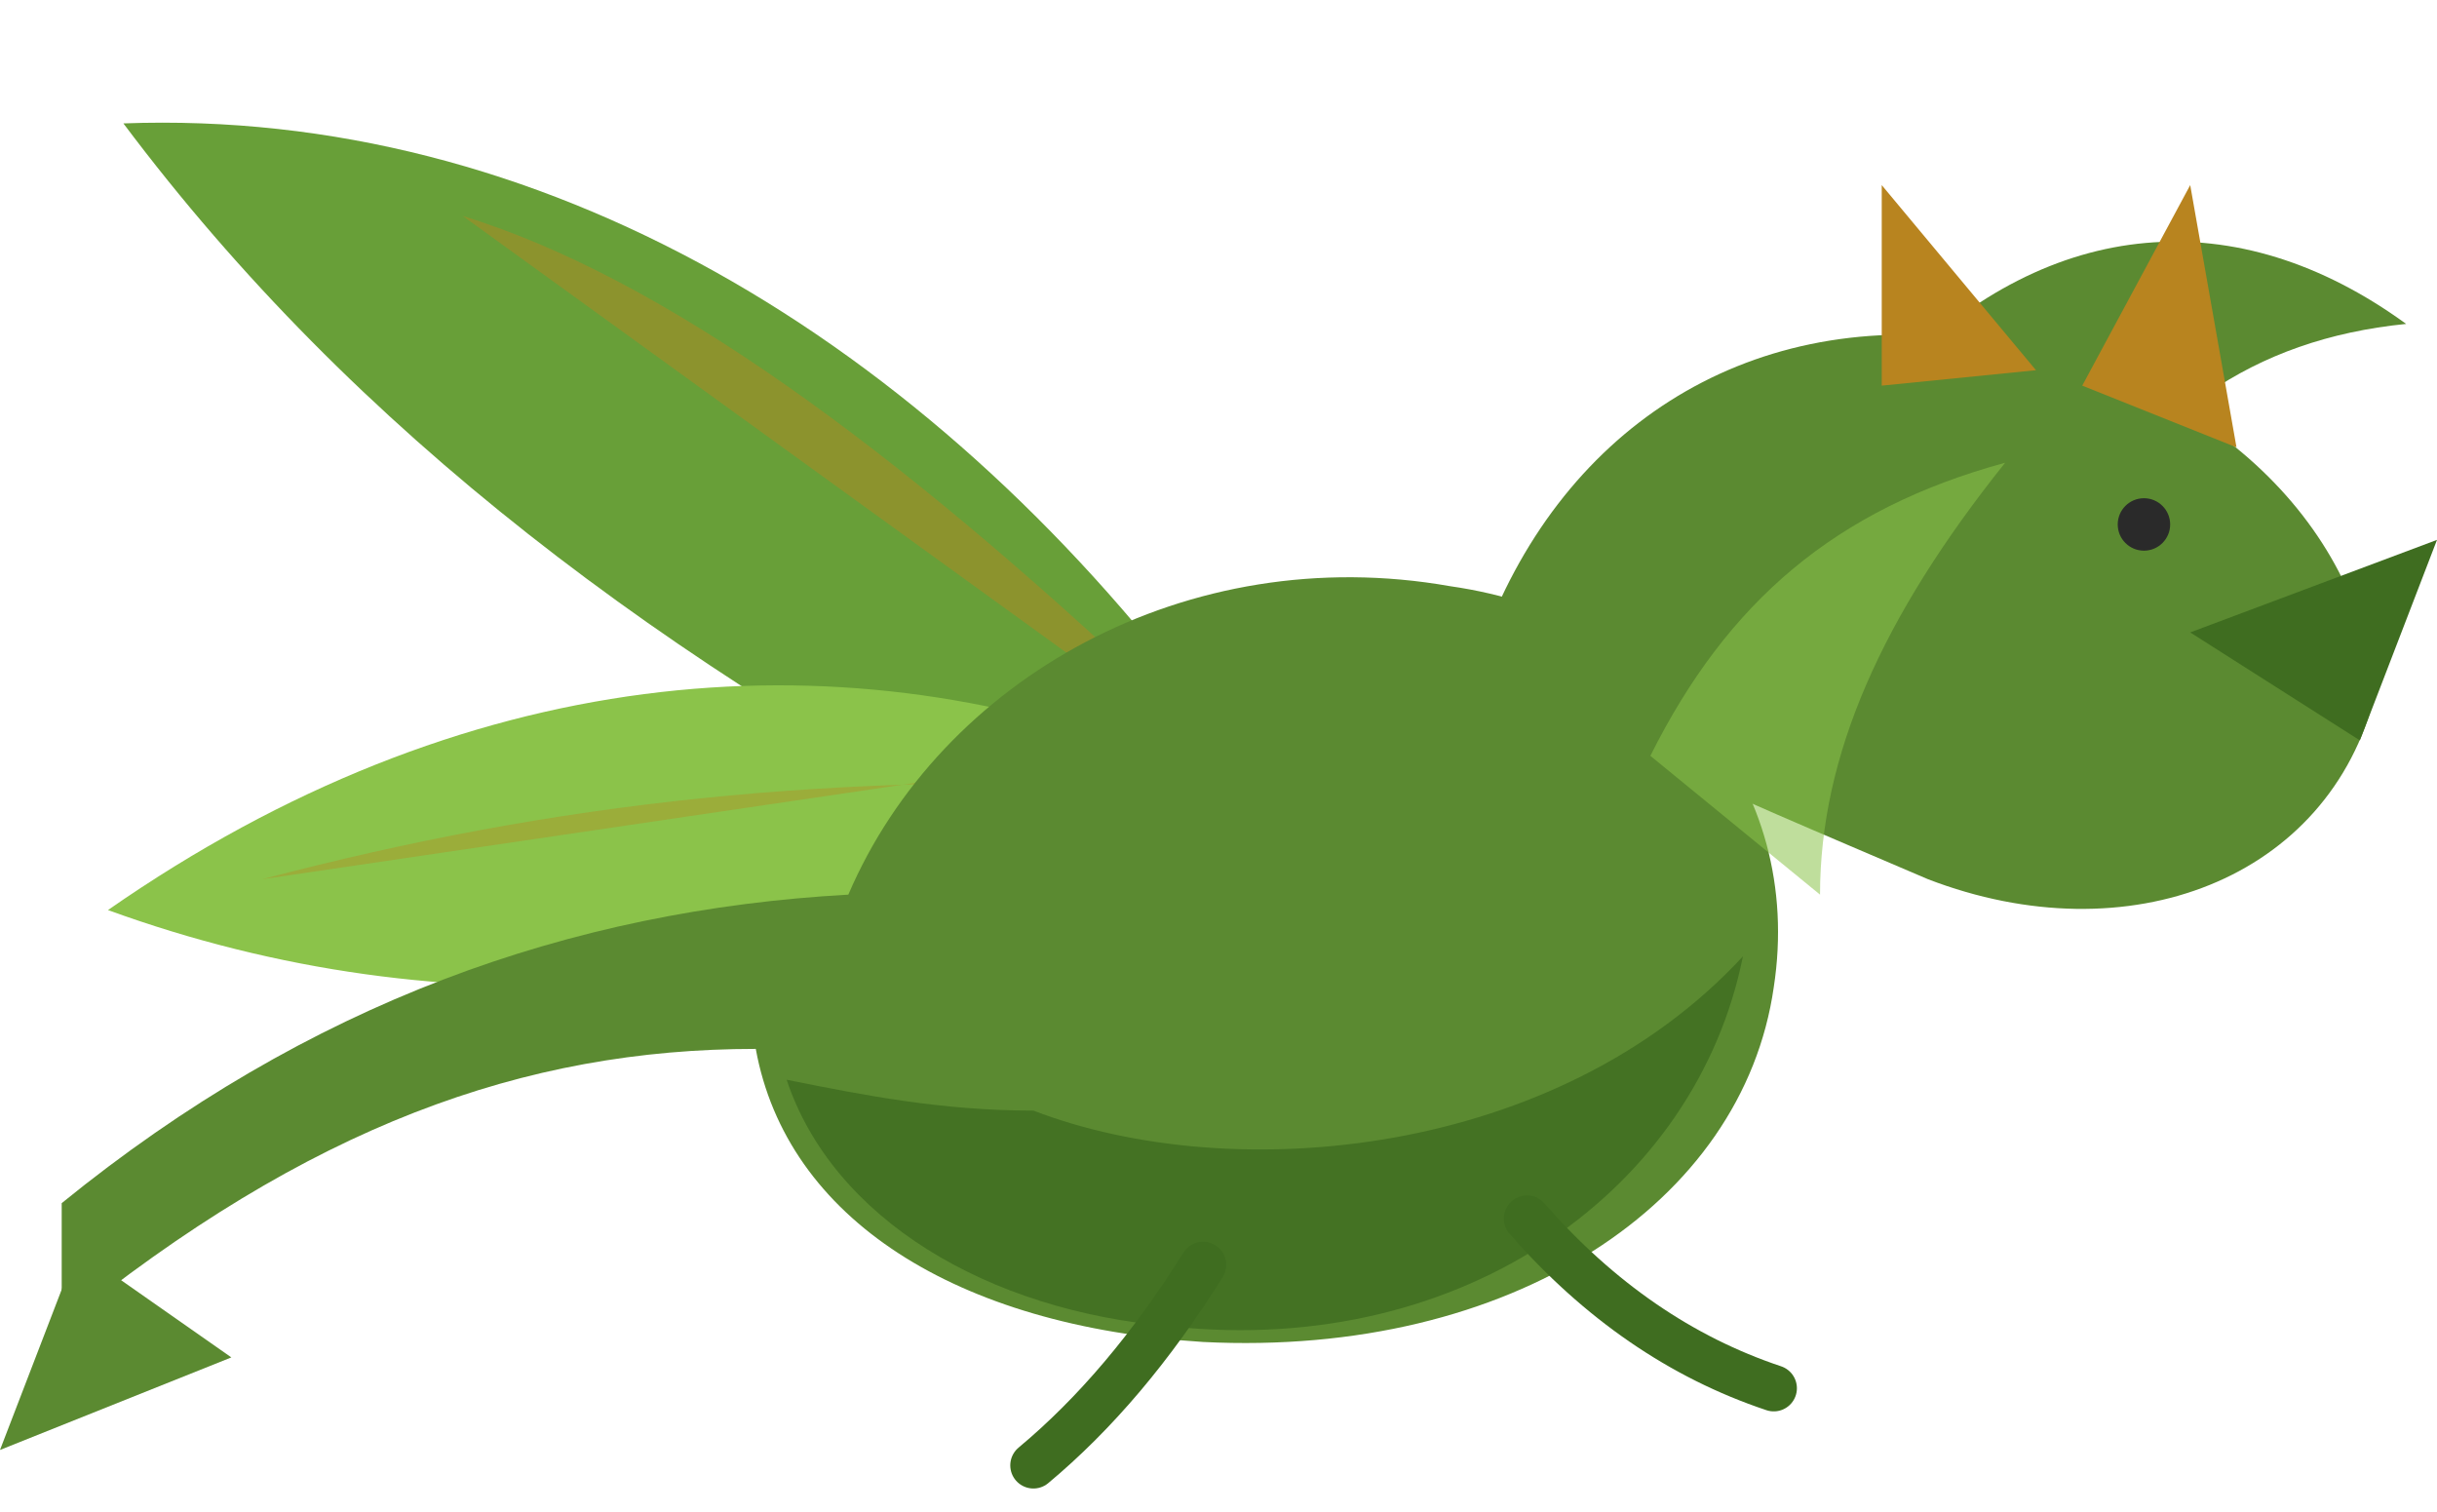
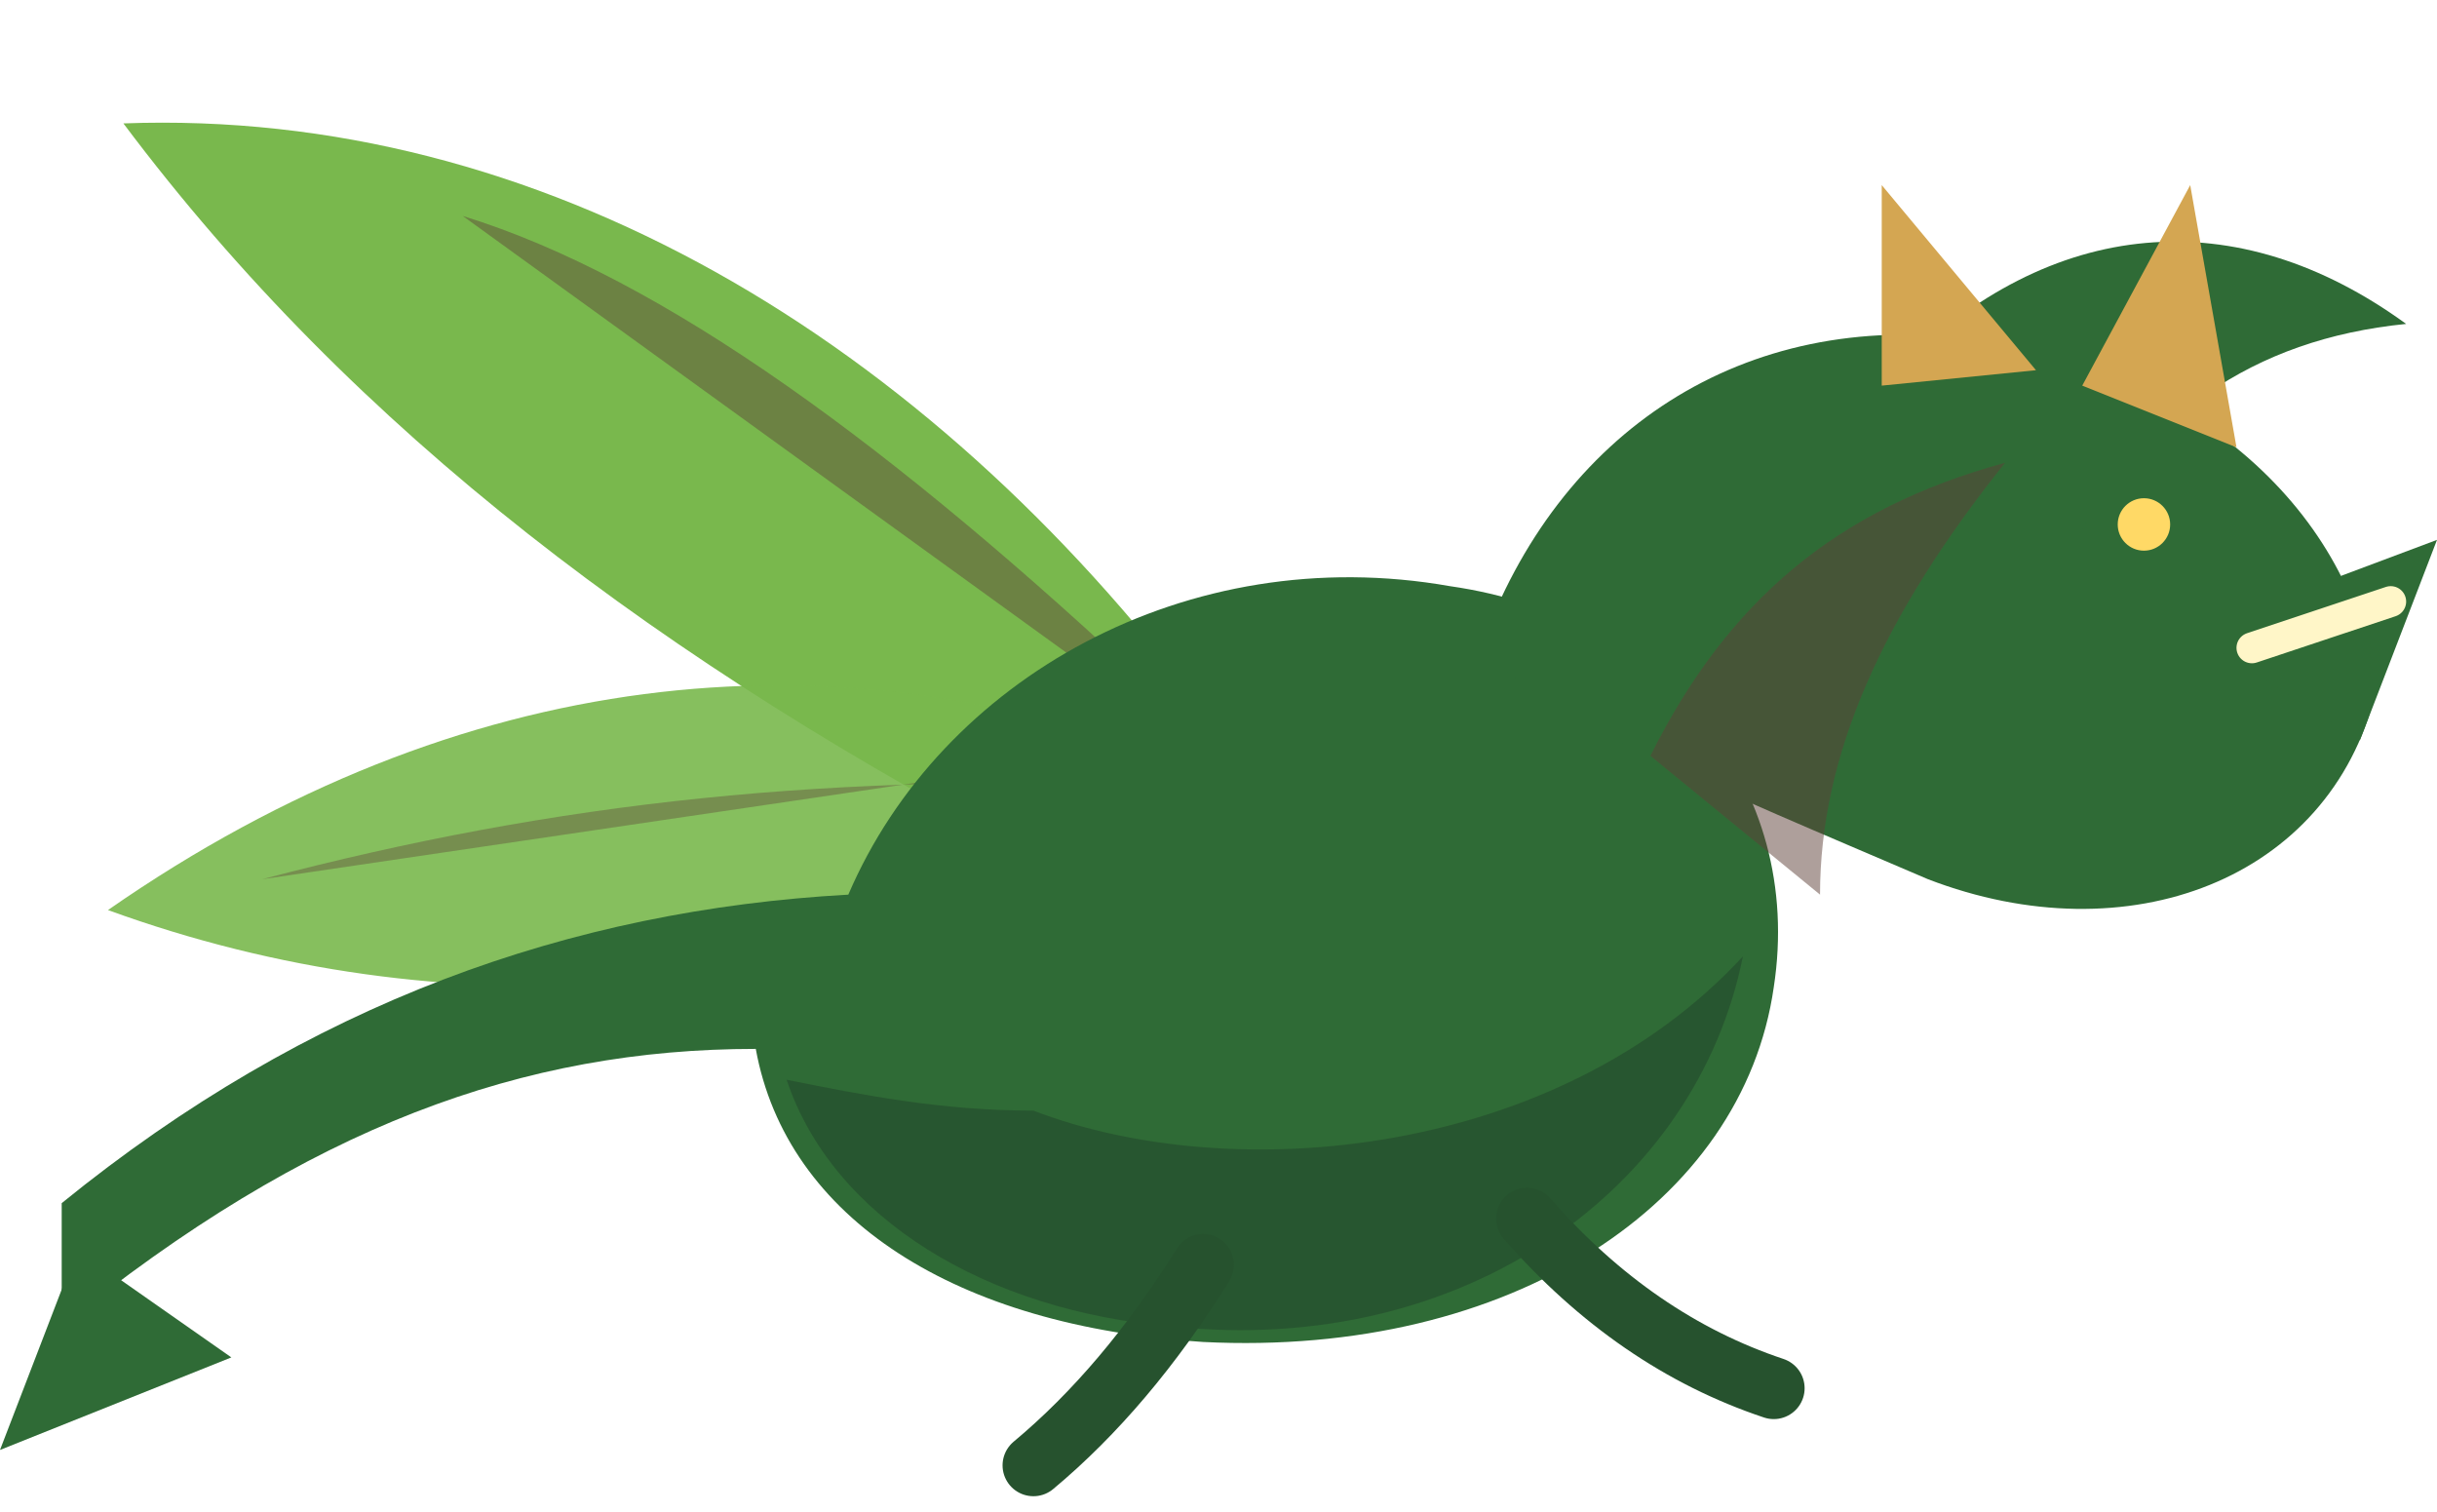
<svg xmlns="http://www.w3.org/2000/svg" width="158" height="98" viewBox="0 0 158 98">
-   <path d="M78 46C60 22 35 7 8 8C23 28 43 43 68 56Z" fill="#689f38" />
-   <path d="M75 49C54 41 30 43 7 59C29 67 52 65 75 55Z" fill="#8bc34a" />
-   <path d="M77 48L30 14C43 18 58 29 75 45Z" fill="#b8841f" opacity="0.45" />
-   <path d="M78 48L17 57C36 52 54 50 77 51Z" fill="#b8841f" opacity="0.36" />
-   <path d="M4 78C20 65 37 59 55 58C61 44 77 35 94 38C108 40 117 51 115 64C113 78 98 88 78 87C62 86 51 79 49 68C34 68 20 73 4 86Z" fill="#5b8a31" />
-   <path d="M67 72C80 77 101 75 113 62C110 77 95 88 76 86C64 85 54 79 51 70C56 71 61 72 67 72Z" fill="#3f6d20" opacity="0.82" />
-   <path d="M96 42C101 28 113 20 128 22C143 24 153 34 154 45C151 57 138 62 125 57C111 51 101 47 96 42Z" fill="#5b8a31" />
-   <path d="M123 24C133 14 145 13 156 21C146 22 139 27 134 36Z" fill="#5b8a31" />
-   <path d="M135 25L142 12L145 29Z" fill="#b8841f" />
-   <path d="M122 25L122 12L132 24Z" fill="#b8841f" />
-   <path d="M142 41L158 35L153 48Z" fill="#3f6d20" />
-   <circle cx="139" cy="34" r="1.7" fill="#2a2a2a" />
-   <path d="M107 49C112 39 119 33 130 30C122 40 118 49 118 58Z" fill="#8bc34a" opacity="0.55" />
-   <path d="M78 82Q73 90 67 95" fill="none" stroke="#3f6d20" stroke-width="3" stroke-linecap="round" />
-   <path d="M99 79Q106 87 115 90" fill="none" stroke="#3f6d20" stroke-width="3" stroke-linecap="round" />
-   <path d="M5 81L0 94L15 88Z" fill="#5b8a31" />
+   <style>.frontWing{transform-box:fill-box;transform-origin:80% 82%;animation:wingA 1.1s ease-in-out infinite}.backWing{transform-box:fill-box;transform-origin:78% 20%;animation:wingB 1.1s ease-in-out infinite}.jaw{transform-box:fill-box;transform-origin:4% 20%;animation:jaw 1.3s ease-in-out infinite}.tail{transform-box:fill-box;transform-origin:92% 40%;animation:tail 1.6s ease-in-out infinite}.leg{transform-box:fill-box;transform-origin:50% 15%;animation:leg 1.2s ease-in-out infinite}@keyframes wingA{0%,100%{transform:rotate(-7deg)}50%{transform:rotate(9deg)}}@keyframes wingB{0%,100%{transform:rotate(8deg)}50%{transform:rotate(-10deg)}}@keyframes jaw{0%,72%,100%{transform:rotate(0deg)}82%{transform:rotate(12deg)}}@keyframes tail{0%,100%{transform:rotate(-4deg)}50%{transform:rotate(7deg)}}@keyframes leg{0%,100%{transform:rotate(-5deg)}50%{transform:rotate(6deg)}}</style>
+   <g class="backWing">
+     <path d="M78 46C60 22 35 7 8 8C23 28 43 43 68 56Z" fill="#79b84d" />
+     <path d="M77 48L30 14C43 18 58 29 75 45Z" fill="#5d4037" opacity=".45" />
+   </g>
+   <g class="frontWing">
+     <path d="M75 49C54 41 30 43 7 59C29 67 52 65 75 55Z" fill="#79b84d" opacity=".9" />
+     <path d="M78 48L17 57C36 52 54 50 77 51Z" fill="#5d4037" opacity=".38" />
+   </g>
+   <g class="tail">
+     <path d="M4 78C20 65 37 59 55 58C61 44 77 35 94 38C108 40 117 51 115 64C113 78 98 88 78 87C62 86 51 79 49 68C34 68 20 73 4 86Z" fill="#2f6b36" />
+     <path d="M5 81L0 94L15 88Z" fill="#2f6b36" />
+   </g>
+   <path d="M67 72C80 77 101 75 113 62C110 77 95 88 76 86C64 85 54 79 51 70C56 71 61 72 67 72Z" fill="#26522e" opacity=".82" />
+   <path d="M96 42C101 28 113 20 128 22C143 24 153 34 154 45C151 57 138 62 125 57C111 51 101 47 96 42Z" fill="#2f6b36" />
+   <path d="M123 24C133 14 145 13 156 21C146 22 139 27 134 36Z" fill="#2f6b36" />
+   <path d="M135 25L142 12L145 29Z" fill="#d4a652" />
+   <path d="M122 25L122 12L132 24Z" fill="#d4a652" />
+   <g class="jaw">
+     <path d="M142 41L158 35L153 48Z" fill="#2f6b36" />
+     <path d="M146 42L155 39" stroke="#fff6c8" stroke-width="2" stroke-linecap="round" />
+   </g>
+   <circle cx="139" cy="34" r="1.7" fill="#ffd966" />
+   <path d="M107 49C112 39 119 33 130 30C122 40 118 49 118 58Z" fill="#5d4037" opacity=".5" />
+   <g class="leg">
+     <path d="M78 82Q73 90 67 95" fill="none" stroke="#26522e" stroke-width="4" stroke-linecap="round" />
+     <path d="M99 79Q106 87 115 90" fill="none" stroke="#26522e" stroke-width="4" stroke-linecap="round" />
+   </g>
</svg>
